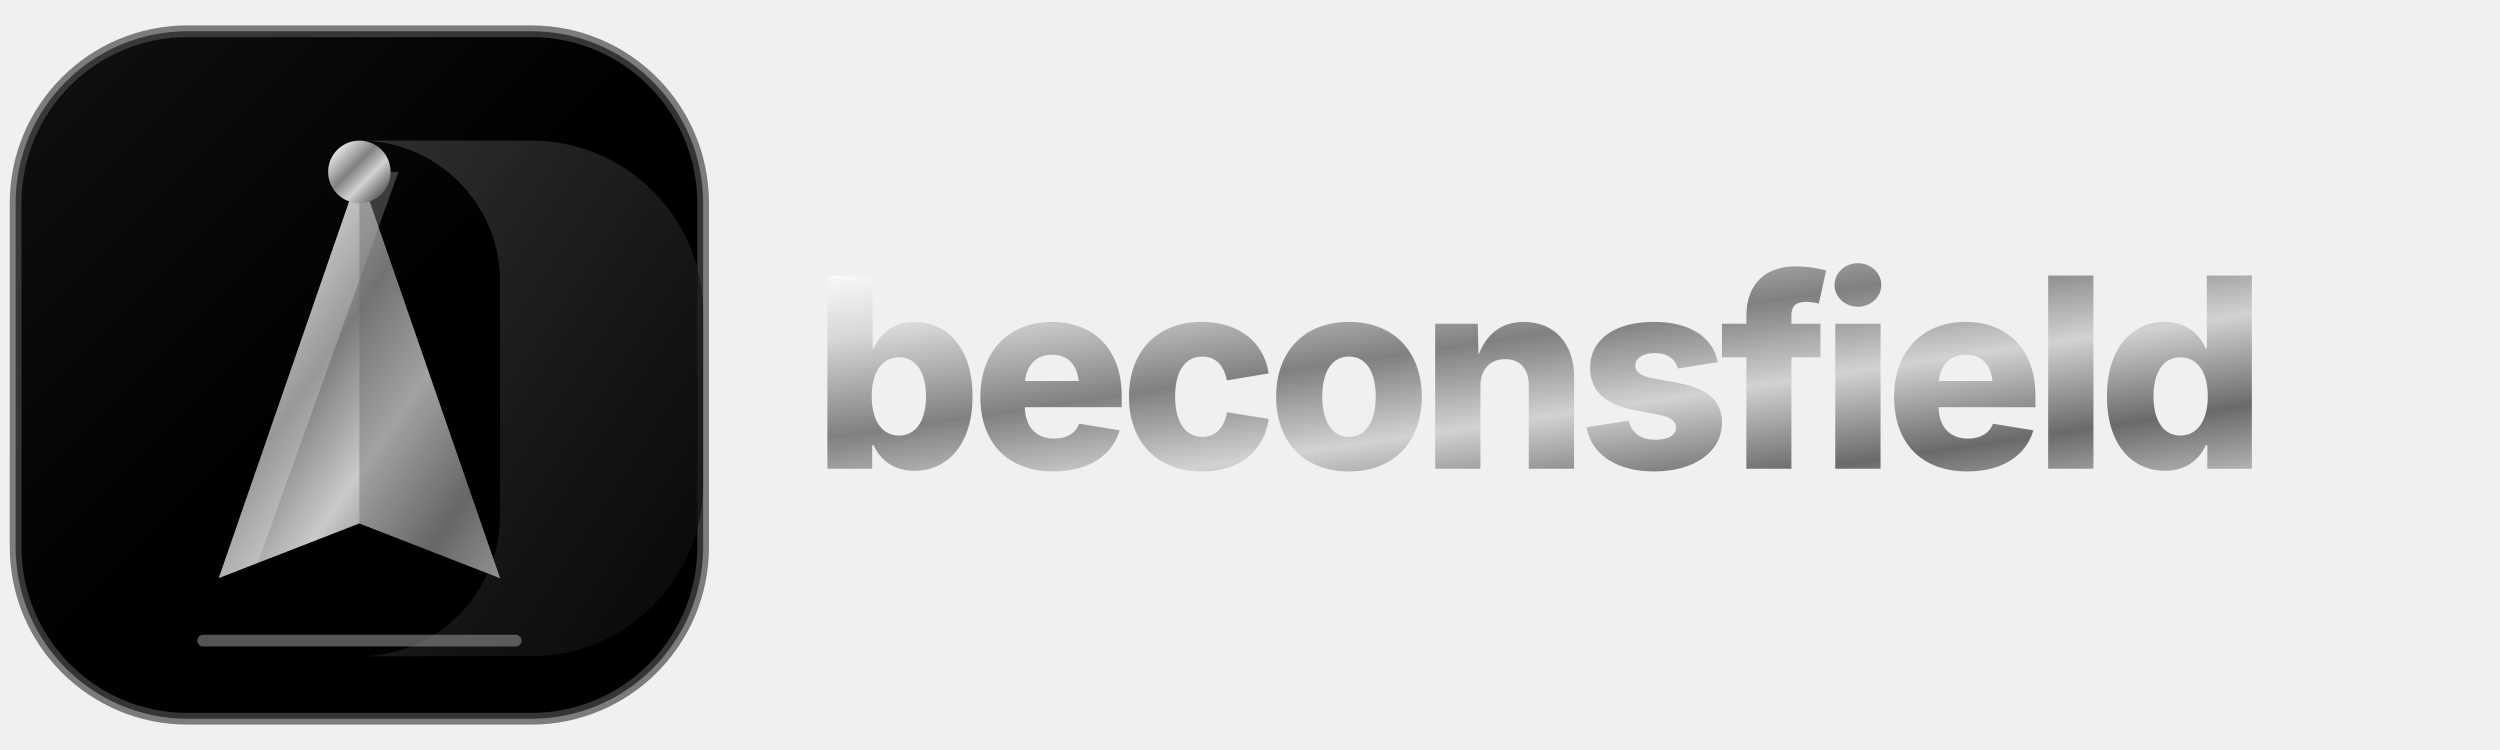
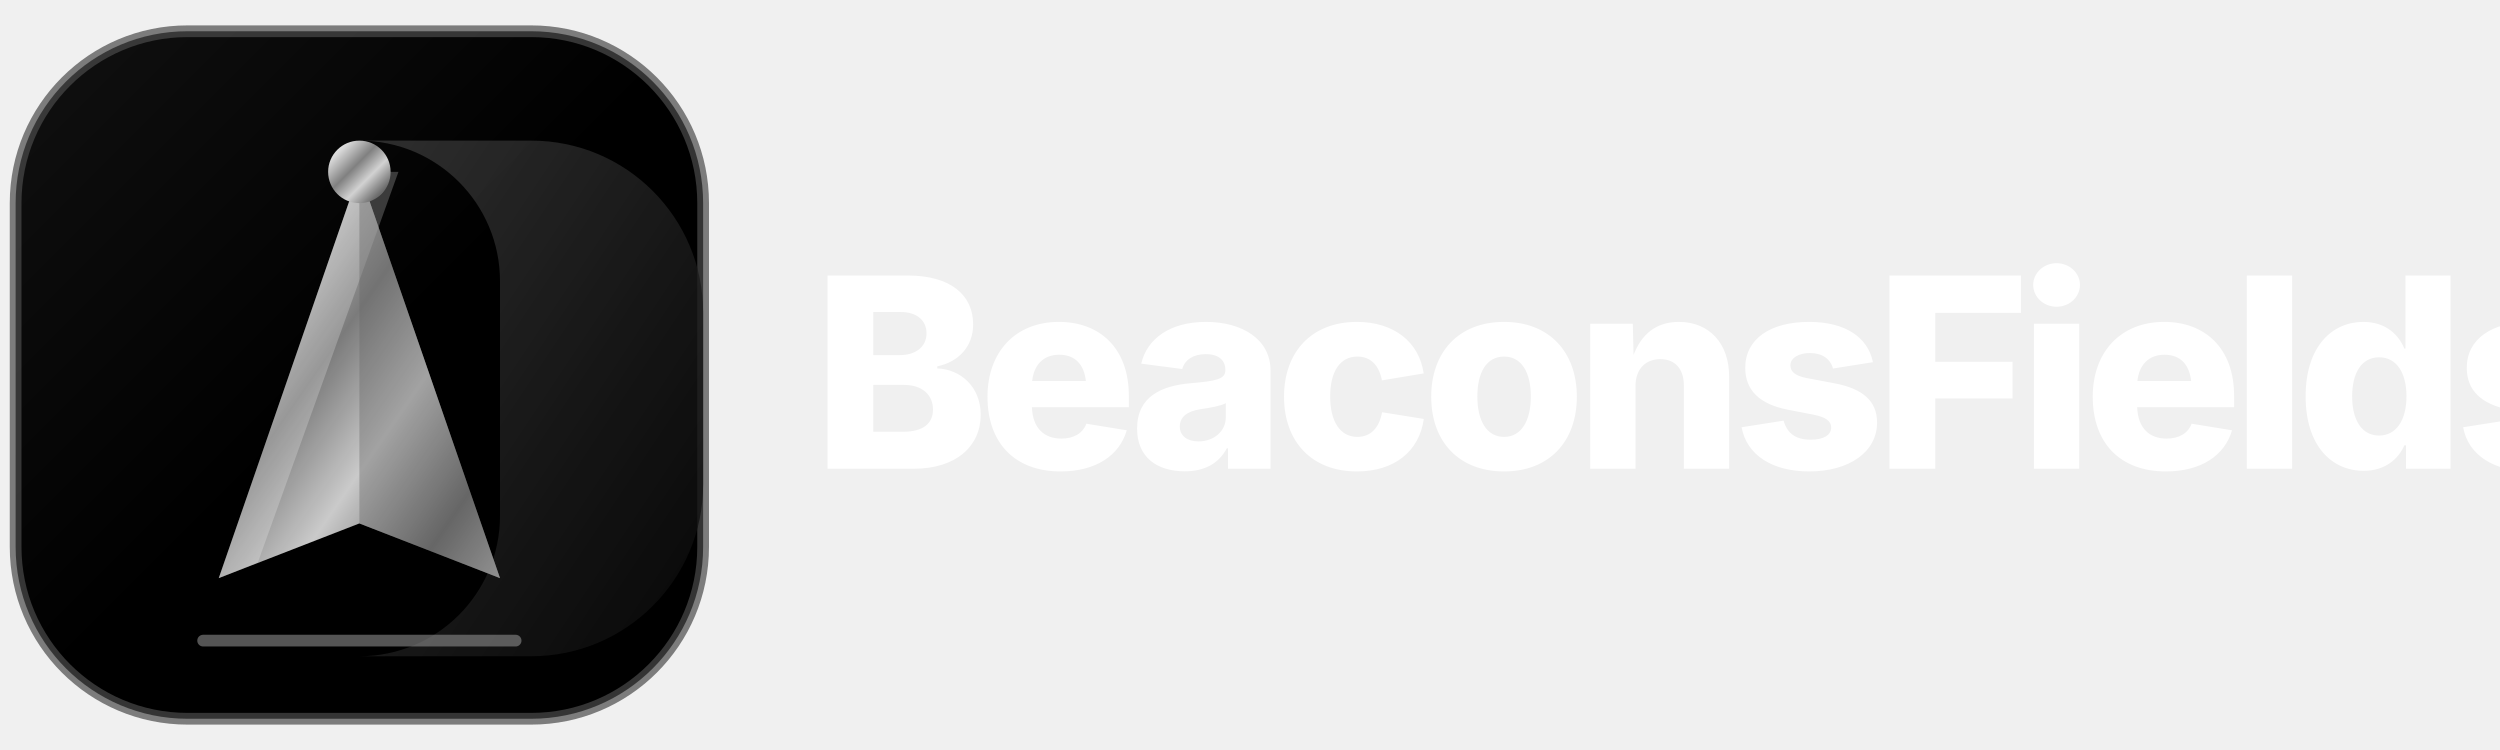
<svg xmlns="http://www.w3.org/2000/svg" width="320" height="96" viewBox="0 0 320 96" role="img" aria-labelledby="title">
  <defs>
    <linearGradient id="black" x1="0" y1="0" x2="1" y2="1">
      <stop offset="0" stop-color="#111111" />
      <stop offset="0.5" stop-color="#000000" />
      <stop offset="1" stop-color="#000000" />
    </linearGradient>
    <linearGradient id="grey" x1="0" y1="0" x2="1" y2="1">
      <stop offset="0" stop-color="#3d3d3d" />
      <stop offset="0.6" stop-color="#1c1c1c" />
      <stop offset="1" stop-color="#0a0a0a" />
    </linearGradient>
    <linearGradient id="silver" x1="0" y1="0" x2="1" y2="1">
      <stop offset="0" stop-color="#ffffff" />
      <stop offset="0.18" stop-color="#d8d8d8" />
      <stop offset="0.42" stop-color="#808080" />
      <stop offset="0.62" stop-color="#d2d2d2" />
      <stop offset="0.84" stop-color="#6a6a6a" />
      <stop offset="1" stop-color="#b5b5b5" />
    </linearGradient>
    <linearGradient id="silverSoft" x1="0" y1="0" x2="0" y2="1">
      <stop offset="0" stop-color="#d6d6d6" />
      <stop offset="1" stop-color="#7a7a7a" />
    </linearGradient>
  </defs>
  <rect x="2" y="4" width="88" height="88" rx="22" fill="url(#black)" />
  <rect x="2" y="4" width="88" height="88" rx="22" fill="none" stroke="#4a4a4a" stroke-opacity="0.7" stroke-width="1.5" />
  <path d="M46 18h22a22 22 0 0 1 22 22v22a22 22 0 0 1-22 22H46a18 18 0 0 0 18-18V36a18 18 0 0 0-18-18Z" fill="url(#grey)" opacity="0.75" />
  <path d="M46 22 28 74l18-7 18 7-18-52Z" fill="url(#silver)" opacity="0.96" />
  <path d="M46 22 28 74l5-2 18-50-5 0Z" fill="#ffffff" opacity="0.22" />
  <path d="M46 22v45l18 7-18-52Z" fill="#666666" opacity="0.4" />
  <circle cx="46" cy="22" r="4" fill="url(#silver)" />
  <path d="M16 74h60" stroke="url(#silverSoft)" stroke-width="2" stroke-linecap="round" opacity="0.85" />
  <path d="M26 82h40" stroke="#8c8c8c" stroke-width="1.5" stroke-linecap="round" opacity="0.6" />
-   <text x="104" y="60" font-family="Inter, Segoe UI, Arial, sans-serif" font-size="34" font-weight="800" letter-spacing="-1.4" fill="url(#silver)">beconsfield</text>
+   <text x="104" y="60" font-family="Inter, Segoe UI, Arial, sans-serif" font-size="34" font-weight="800" letter-spacing="-1.4" fill="#ffffff">BeaconsFields</text>
</svg>
